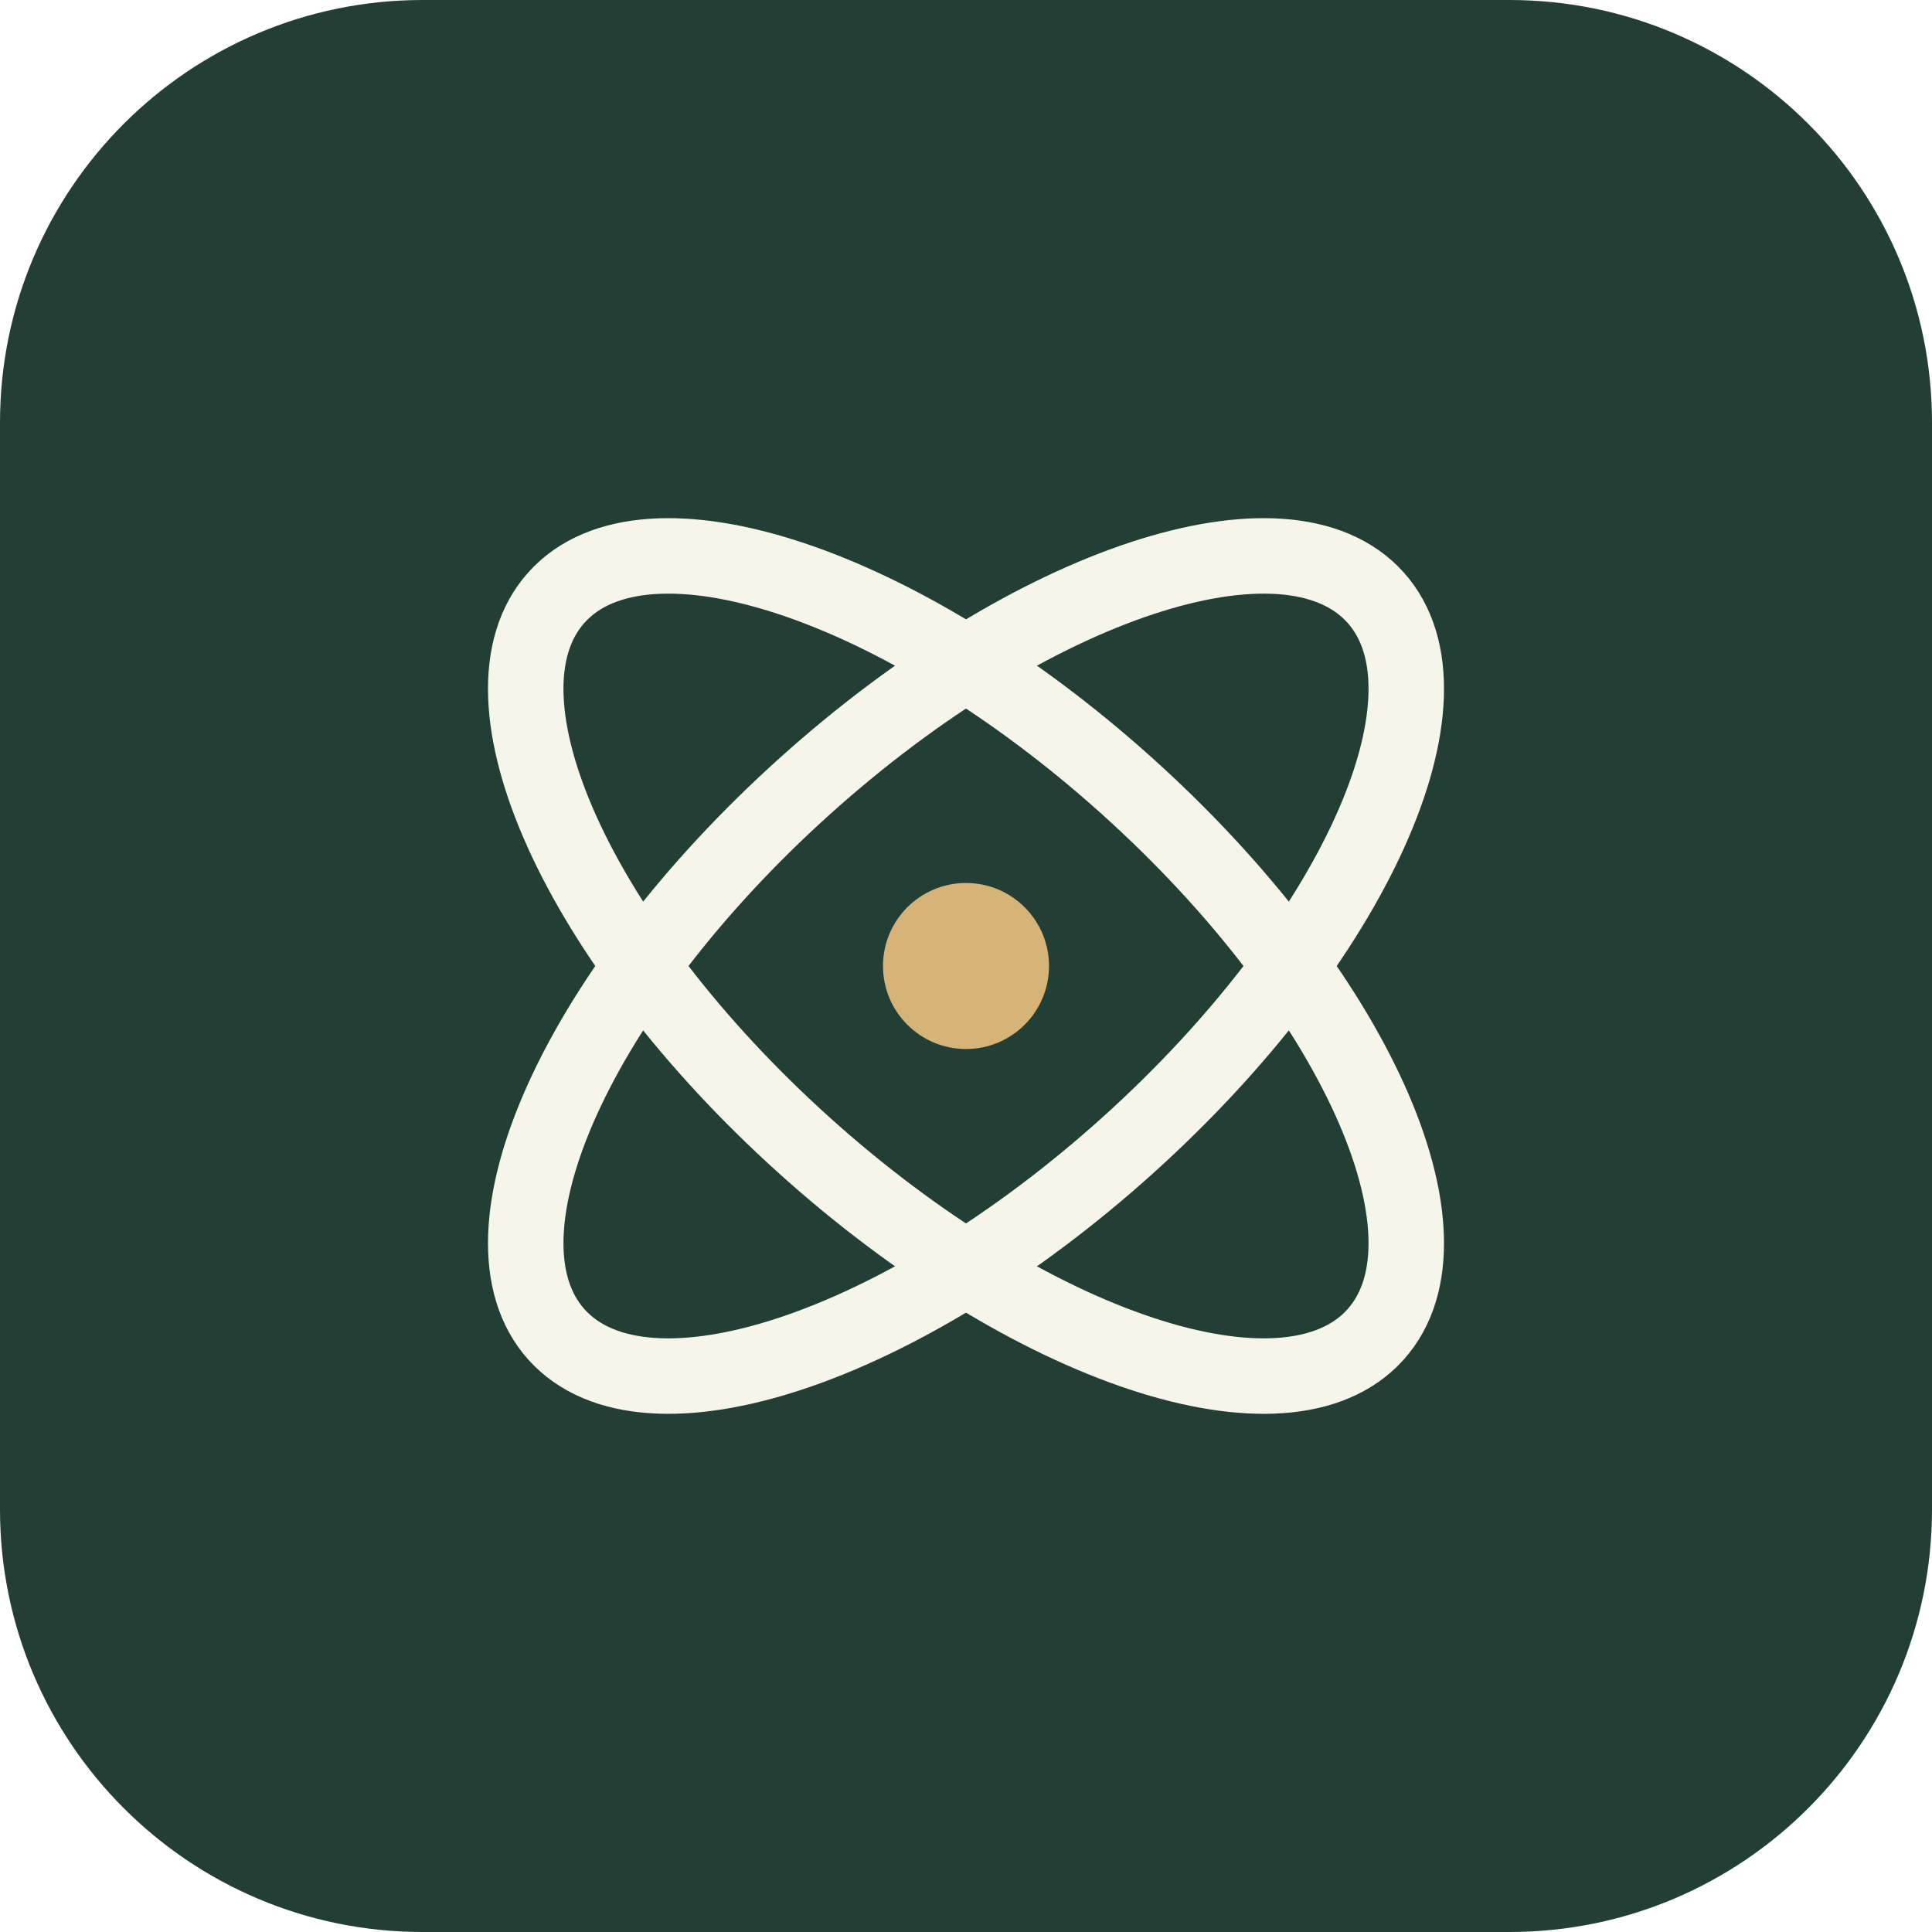
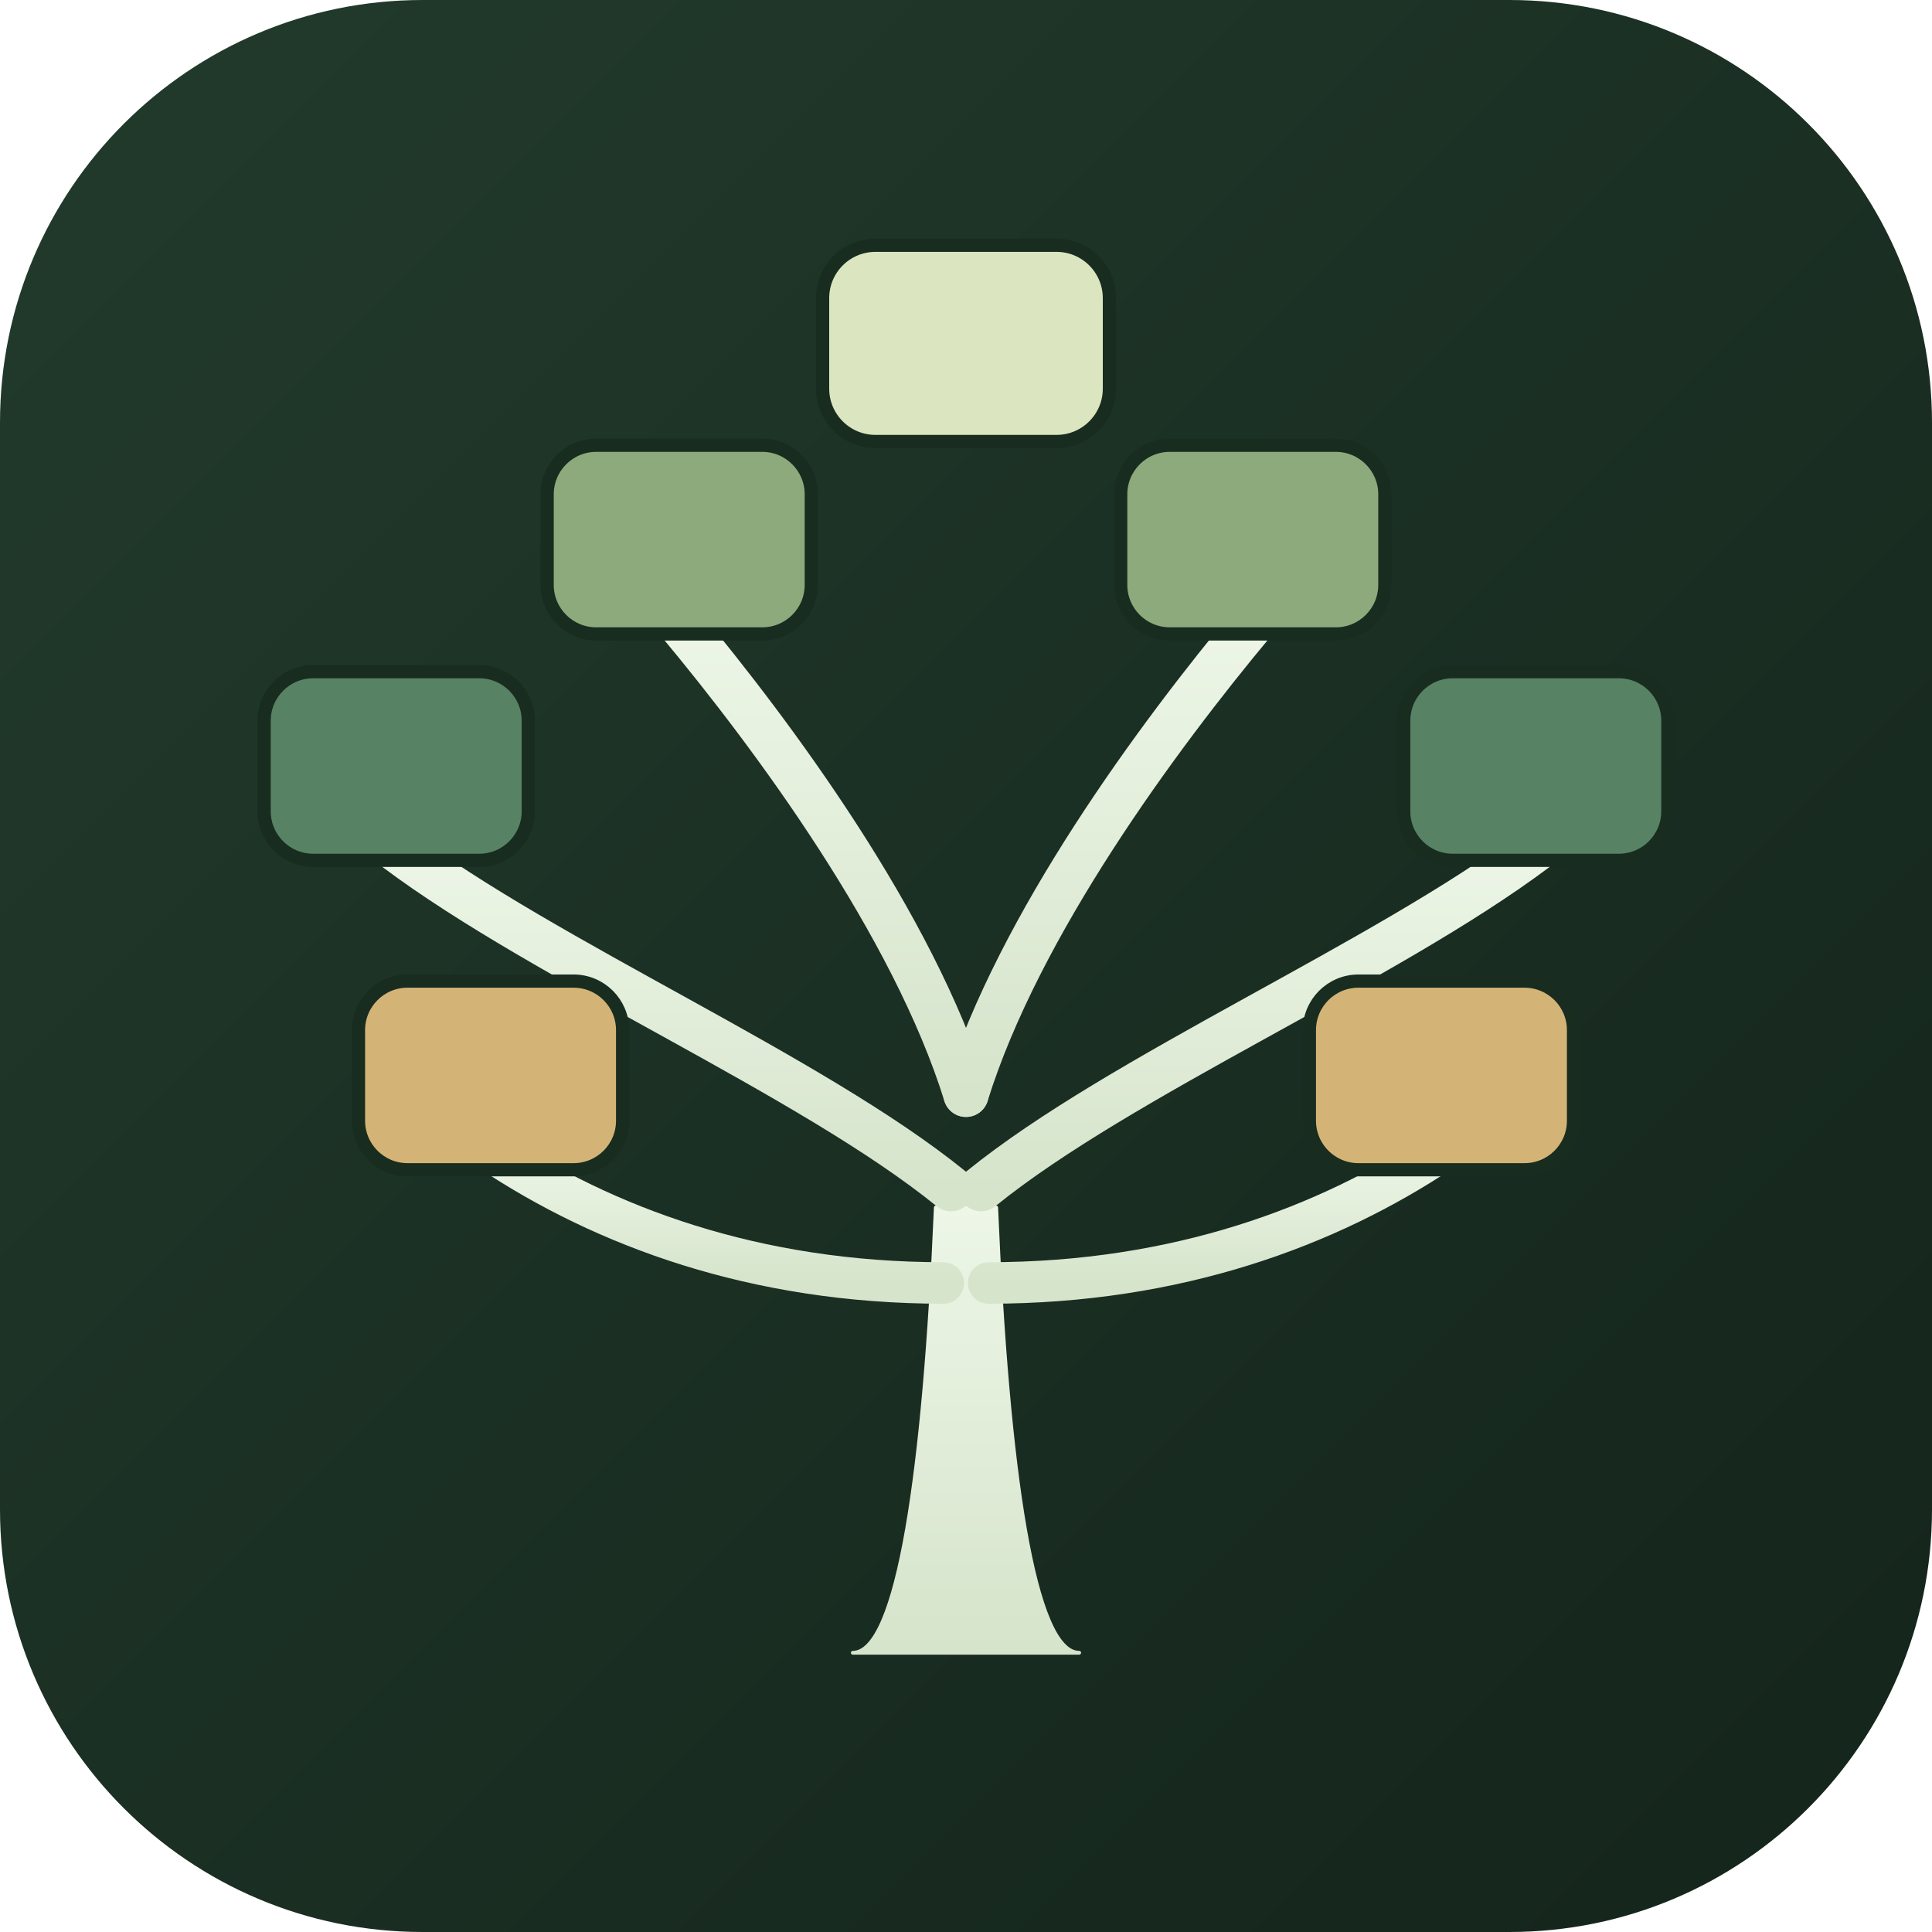
- <svg xmlns="http://www.w3.org/2000/svg" viewBox="0 0 512 512">
-   <rect width="512" height="512" rx="112" fill="#233e35" />
-   <g fill="none" stroke="#f6f5e9" stroke-width="20">
-     <ellipse cx="256" cy="256" rx="146" ry="64" transform="rotate(-42 256 256)" />
-     <ellipse cx="256" cy="256" rx="146" ry="64" transform="rotate(42 256 256)" />
+ <svg xmlns="http://www.w3.org/2000/svg" viewBox="0 0 512 512" width="512" height="512">
+   <defs>
+     <linearGradient id="cortexTile" x1="0%" y1="0%" x2="100%" y2="100%">
+       <stop offset="0%" stop-color="#223b2c" />
+       <stop offset="100%" stop-color="#14241b" />
+     </linearGradient>
+     <linearGradient id="branchWood" x1="0%" y1="100%" x2="0%" y2="0%">
+       <stop offset="0%" stop-color="#d6e4cb" />
+       <stop offset="100%" stop-color="#edf6e7" />
+     </linearGradient>
+   </defs>
+   <rect width="512" height="512" rx="112" fill="url(#cortexTile)" />
+   <g fill="none" stroke="url(#branchWood)" stroke-linecap="round" stroke-linejoin="round">
+     <path d="M 226 438 C 238 438 245 390 248 320 L 264 320 C 267 390 274 438 286 438 Z" fill="url(#branchWood)" stroke-width="1" />
+     <path d="M 256 320 C 256 240 256 170 256 115" stroke-width="14" />
+     <path d="M 256 290 C 242 245 205 195 180 165" stroke-width="12" />
+     <path d="M 256 290 C 270 245 307 195 332 165" stroke-width="12" />
+     <path d="M 252 315 C 215 285 145 255 105 225" stroke-width="12" />
+     <path d="M 260 315 C 297 285 367 255 407 225" stroke-width="12" />
+     <path d="M 250 340 C 200 340 160 325 130 305" stroke-width="11" />
+     <path d="M 262 340 C 312 340 352 325 382 305" stroke-width="11" />
  </g>
-   <circle cx="256" cy="256" r="22" fill="#d6b377" />
+   <g stroke="#182c20" stroke-width="3.5">
+     <rect x="218" y="65" width="76" height="52" rx="14" fill="#dbe6c0" />
+     <rect x="145" y="118" width="70" height="50" rx="13" fill="#8caa7c" />
+     <rect x="297" y="118" width="70" height="50" rx="13" fill="#8caa7c" />
+     <rect x="70" y="178" width="70" height="50" rx="13" fill="#588264" />
+     <rect x="372" y="178" width="70" height="50" rx="13" fill="#588264" />
+     <rect x="95" y="260" width="70" height="50" rx="13" fill="#d4b476" />
+     <rect x="347" y="260" width="70" height="50" rx="13" fill="#d4b476" />
+   </g>
</svg>
